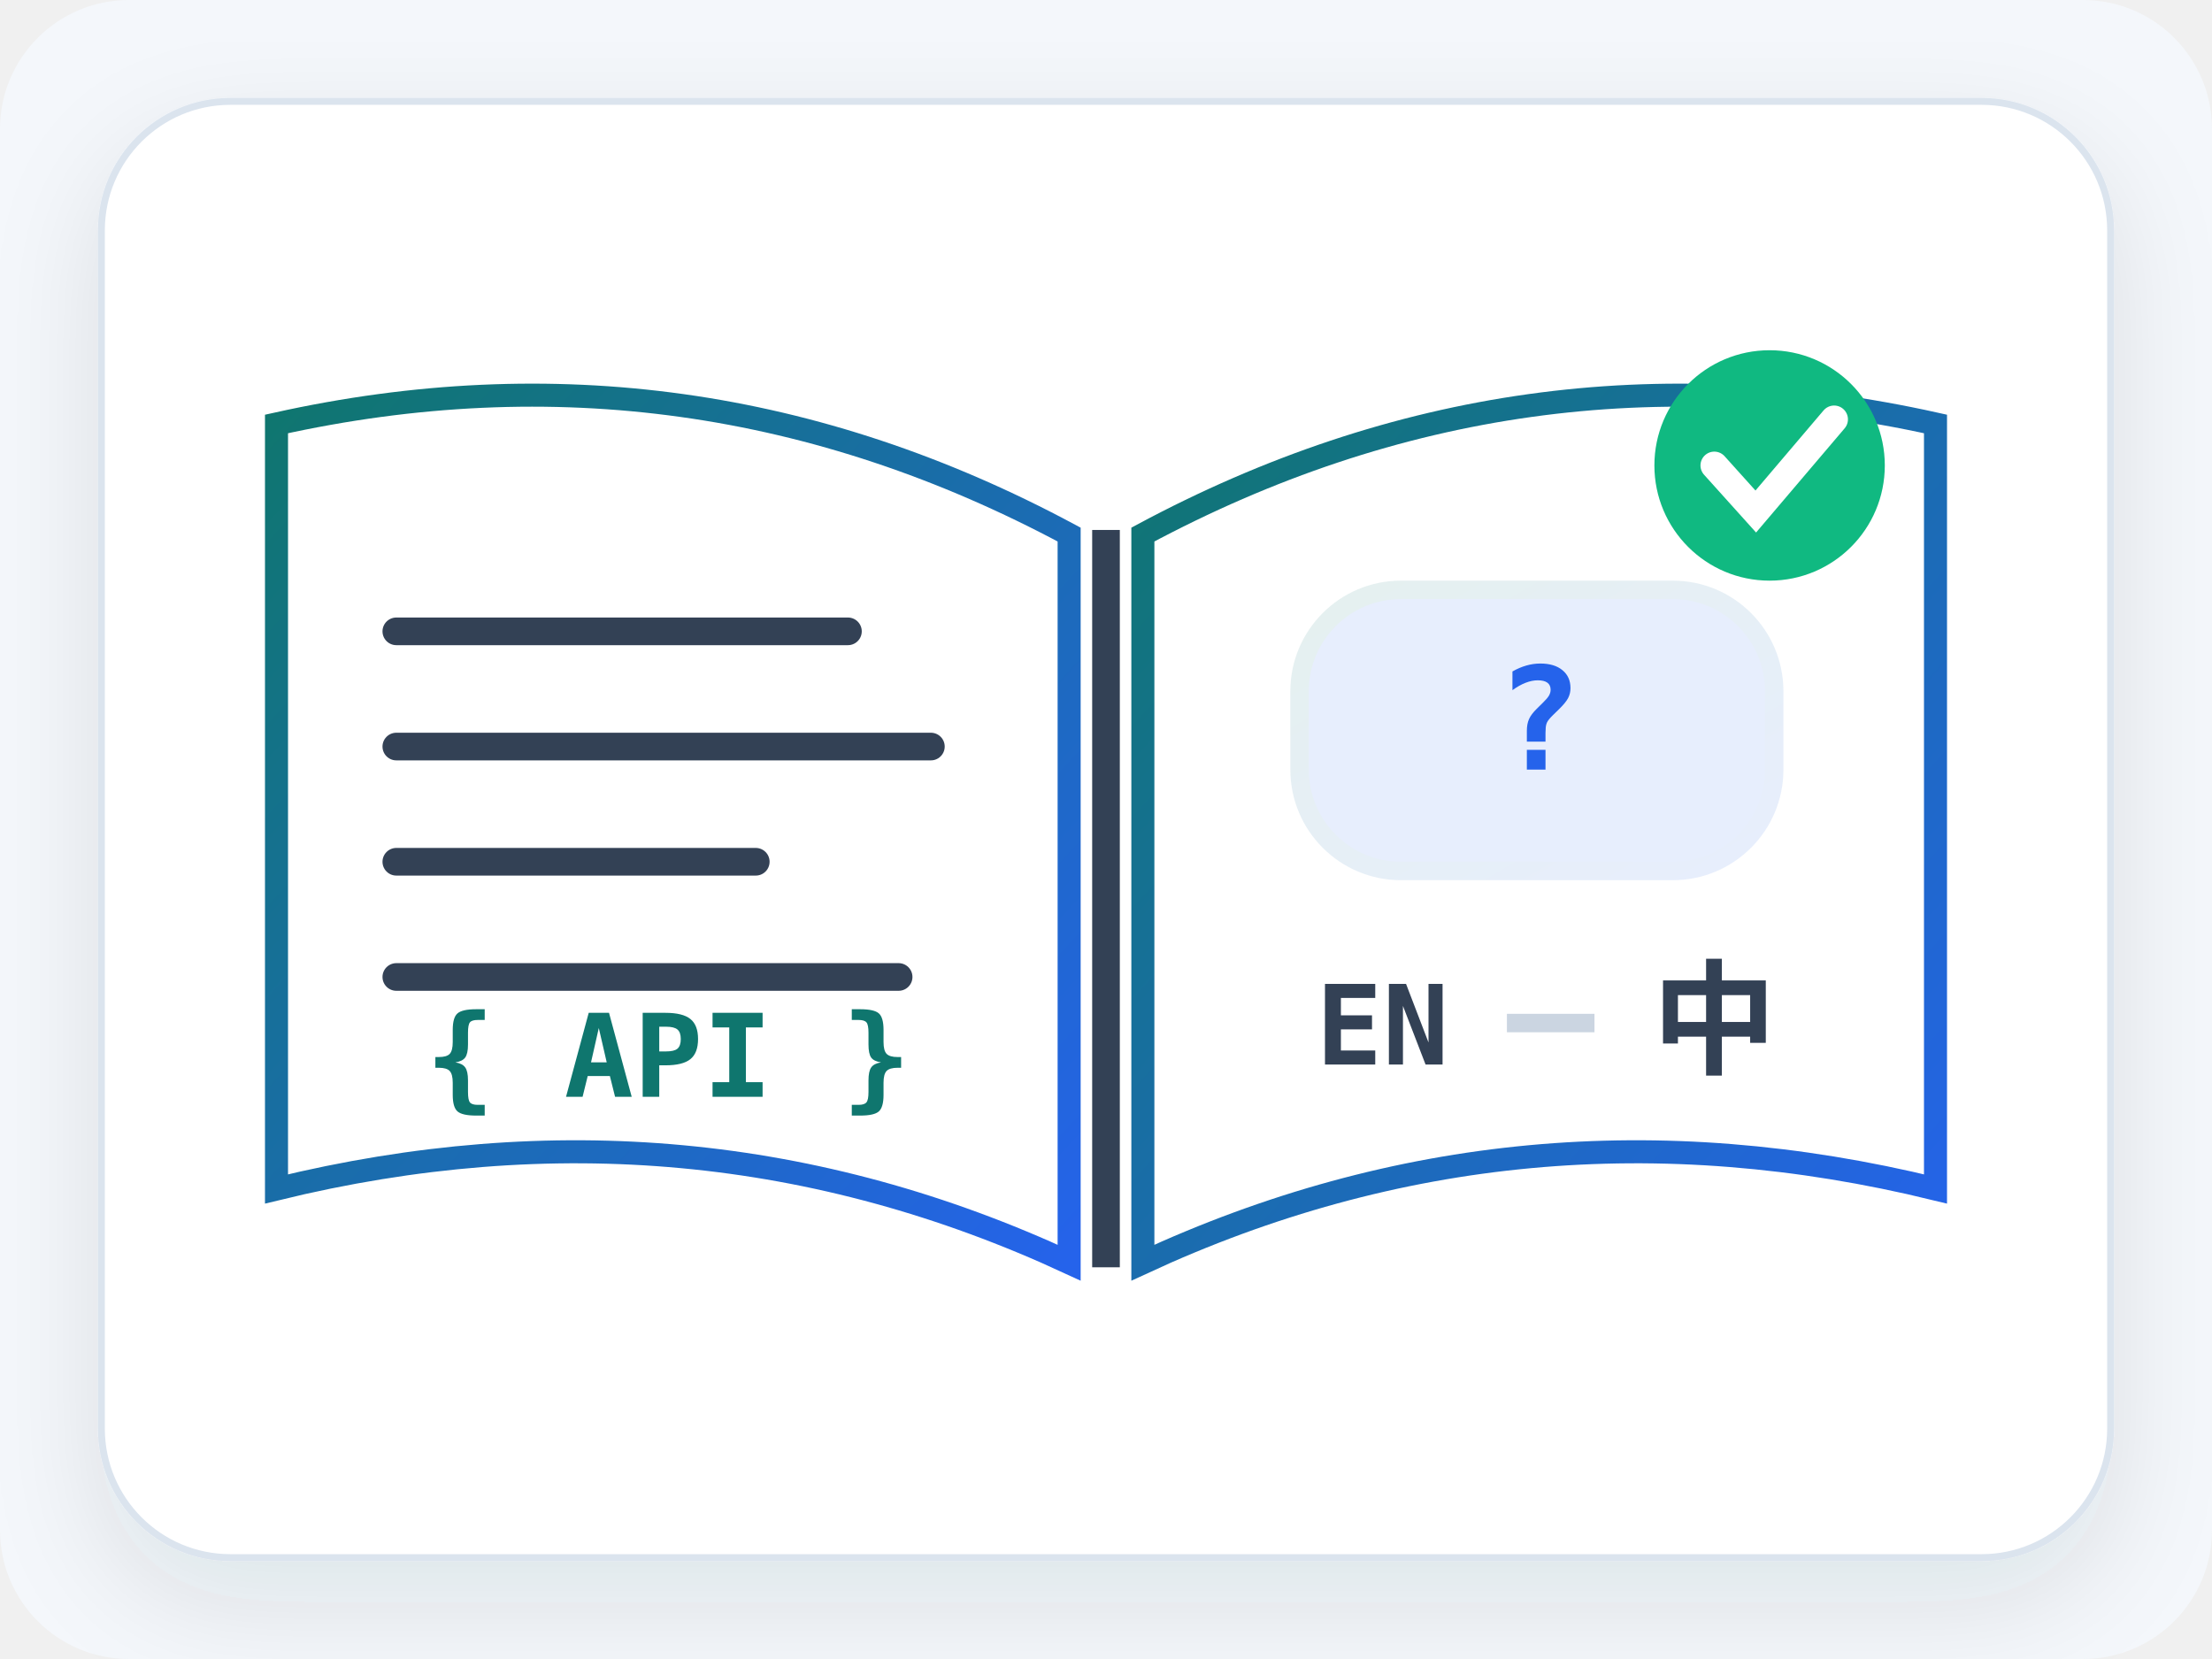
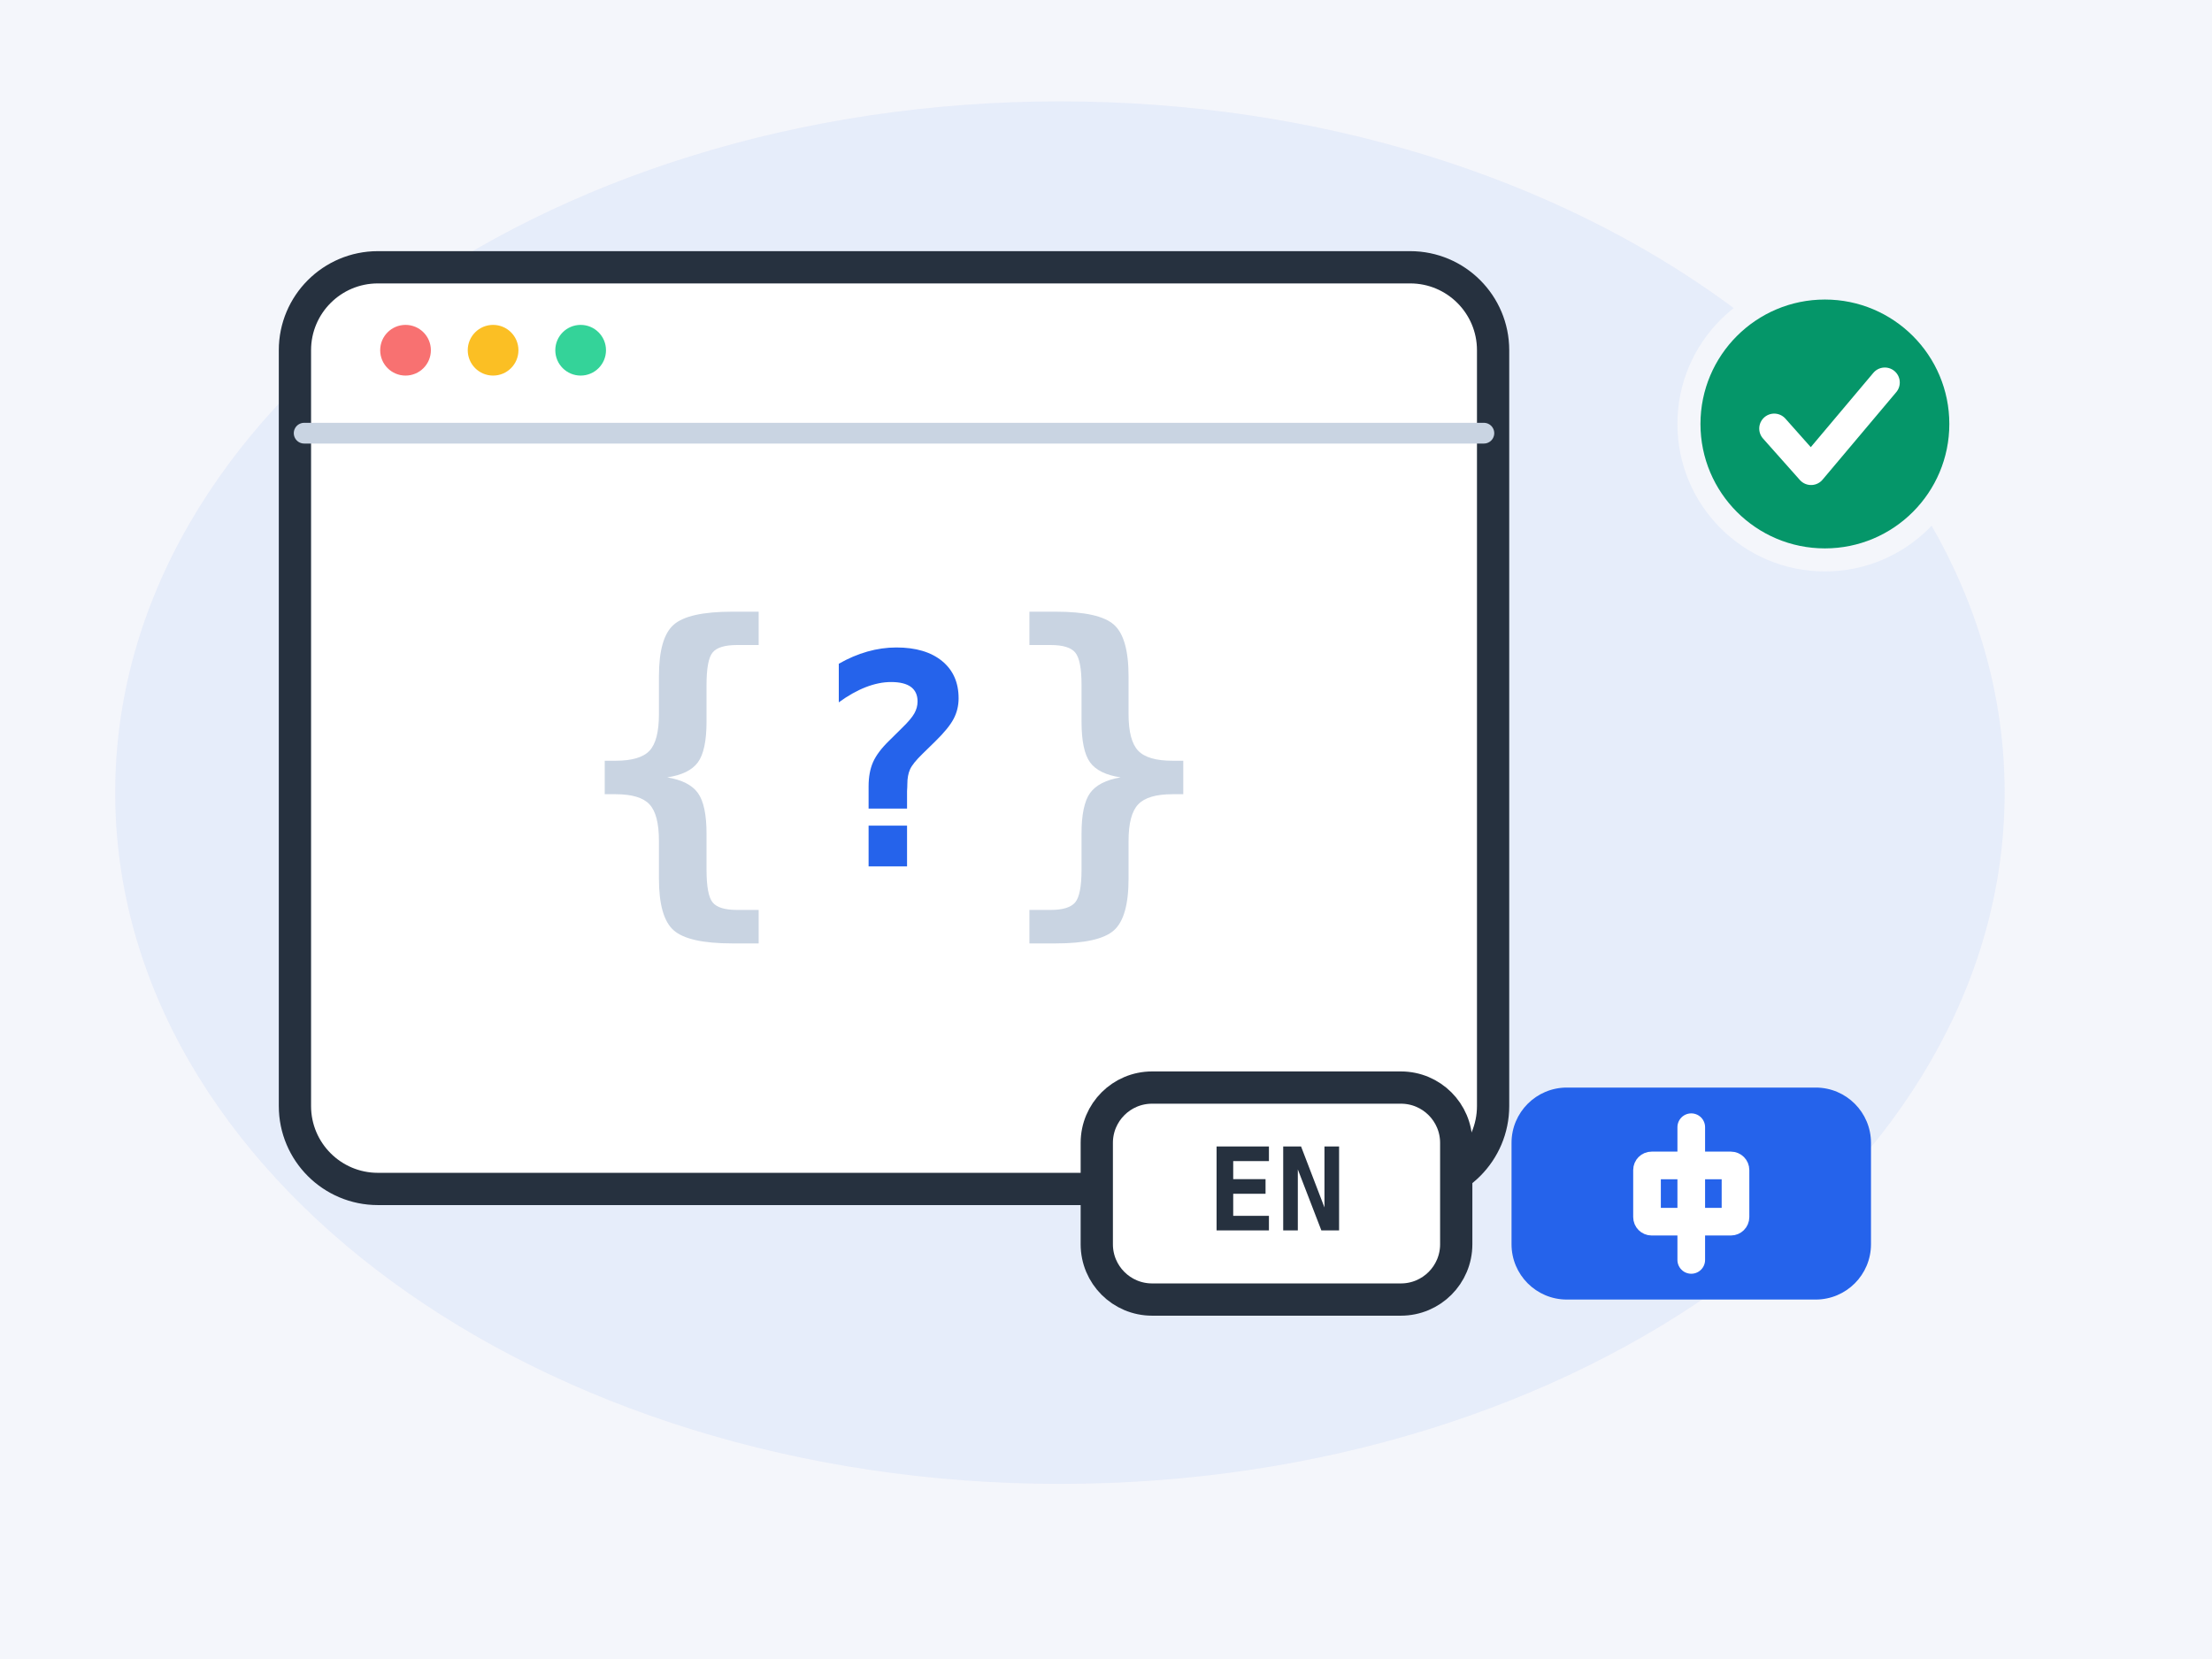
<svg xmlns="http://www.w3.org/2000/svg" viewBox="0 0 480 360" role="img" aria-labelledby="title desc">
-   <defs>
-     <linearGradient id="accent" x1="0" y1="0" x2="1" y2="1">
-       <stop stop-color="#0f766e" />
-       <stop offset="1" stop-color="#2563eb" />
-     </linearGradient>
-     <filter id="shadow" x="-20%" y="-20%" width="140%" height="140%">
-       <feDropShadow dx="0" dy="9" stdDeviation="12" flood-color="#1e293b" flood-opacity=".10" />
-     </filter>
-     <marker id="arrow" markerWidth="8" markerHeight="8" refX="6" refY="3" orient="auto">
-       <path d="M0,0 L0,6 L7,3 z" fill="#2563eb" />
-     </marker>
-   </defs>
-   <rect width="480" height="360" rx="28" fill="#f4f7fb" />
-   <rect x="22" y="22" width="436" height="316" rx="28" fill="#ffffff" stroke="#dbe4ee" stroke-width="1.5" filter="url(#shadow)" />
-   <path d="M 60 92 Q 150 72 232 116 V 274 Q 150 236 60 258 Z" fill="#fff" stroke="url(#accent)" stroke-width="5" />
-   <path d="M 420 92 Q 330 72 248 116 V 274 Q 330 236 420 258 Z" fill="#fff" stroke="url(#accent)" stroke-width="5" />
-   <path d="M 240 115 V 275" stroke="#334155" stroke-width="6" />
-   <path d="M 86 137 H 184 M 86 162 H 202 M 86 187 H 164 M 86 212 H 195" stroke="#334155" stroke-width="6" stroke-linecap="round" />
-   <text x="145" y="238" text-anchor="middle" font-family="IBM Plex Mono, Menlo, monospace" font-size="25" font-weight="700" fill="#0f766e">{ API }</text>
-   <rect x="282" y="128" width="103" height="61" rx="22" fill="#2563eb" opacity=".11" stroke="url(#accent)" stroke-width="4" />
-   <text x="334" y="167" text-anchor="middle" font-family="IBM Plex Mono, Menlo, monospace" font-size="31" font-weight="700" fill="#2563eb">?</text>
-   <text x="300" y="231" text-anchor="middle" font-family="IBM Plex Mono, Menlo, monospace" font-size="24" font-weight="700" fill="#334155">EN</text>
-   <path d="M 327 222 H 346" stroke="#cbd5e1" stroke-width="4" />
-   <text x="372" y="231" text-anchor="middle" font-family="IBM Plex Mono, Menlo, monospace" font-size="27" font-weight="700" fill="#334155">中</text>
-   <circle cx="384" cy="101" r="25" fill="#10b981" />
-   <path d="M 372 101 L 381 111 L 398 91" fill="none" stroke="#fff" stroke-width="6" stroke-linecap="round" />
+   <rect width="480" height="360" fill="#F4F6FB" />
+   <ellipse cx="230" cy="172" rx="205" ry="150" fill="#2563EB" opacity="0.07" />
+   <rect x="64" y="58" width="260" height="200" rx="18" fill="#FFFFFF" stroke="#26313F" stroke-width="7" stroke-linejoin="round" />
+   <path d="M 66 94 L 322 94" fill="none" stroke="#C9D4E2" stroke-width="4.5" stroke-linecap="round" stroke-linejoin="round" />
+   <circle cx="88" cy="76" r="5.5" fill="#F87171" />
+   <circle cx="107" cy="76" r="5.5" fill="#FBBF24" />
+   <circle cx="126" cy="76" r="5.5" fill="#34D399" />
+   <text x="148" y="192" text-anchor="middle" font-family="'SF Mono', Menlo, Consolas, 'DejaVu Sans Mono', monospace" font-size="78" font-weight="700" fill="#C9D4E2">{</text>
+   <text x="194" y="188" text-anchor="middle" font-family="'SF Mono', Menlo, Consolas, 'DejaVu Sans Mono', monospace" font-size="64" font-weight="700" fill="#2563EB">?</text>
+   <text x="240" y="192" text-anchor="middle" font-family="'SF Mono', Menlo, Consolas, 'DejaVu Sans Mono', monospace" font-size="78" font-weight="700" fill="#C9D4E2">}</text>
+   <rect x="238" y="236" width="78" height="46" rx="12" fill="#FFFFFF" stroke="#26313F" stroke-width="7" stroke-linejoin="round" />
+   <text x="277" y="267" text-anchor="middle" font-family="'SF Mono', Menlo, Consolas, 'DejaVu Sans Mono', monospace" font-size="25" font-weight="700" fill="#26313F">EN</text>
+   <rect x="328" y="236" width="78" height="46" rx="12" fill="#2563EB" />
+   <rect x="357.4" y="252.9" width="19.2" height="12.2" rx="1" fill="none" stroke="#FFFFFF" stroke-width="6" stroke-linejoin="round" />
+   <path d="M 367 244.6 L 367 273.4" fill="none" stroke="#FFFFFF" stroke-width="6" stroke-linecap="round" stroke-linejoin="round" />
+   <circle cx="396" cy="92" r="32" fill="#F4F6FB" />
+   <circle cx="396" cy="92" r="27" fill="#059669" />
+   <path d="M 385 93 L 393 102 L 409 83" fill="none" stroke="#fff" stroke-width="6.5" stroke-linecap="round" stroke-linejoin="round" />
</svg>
